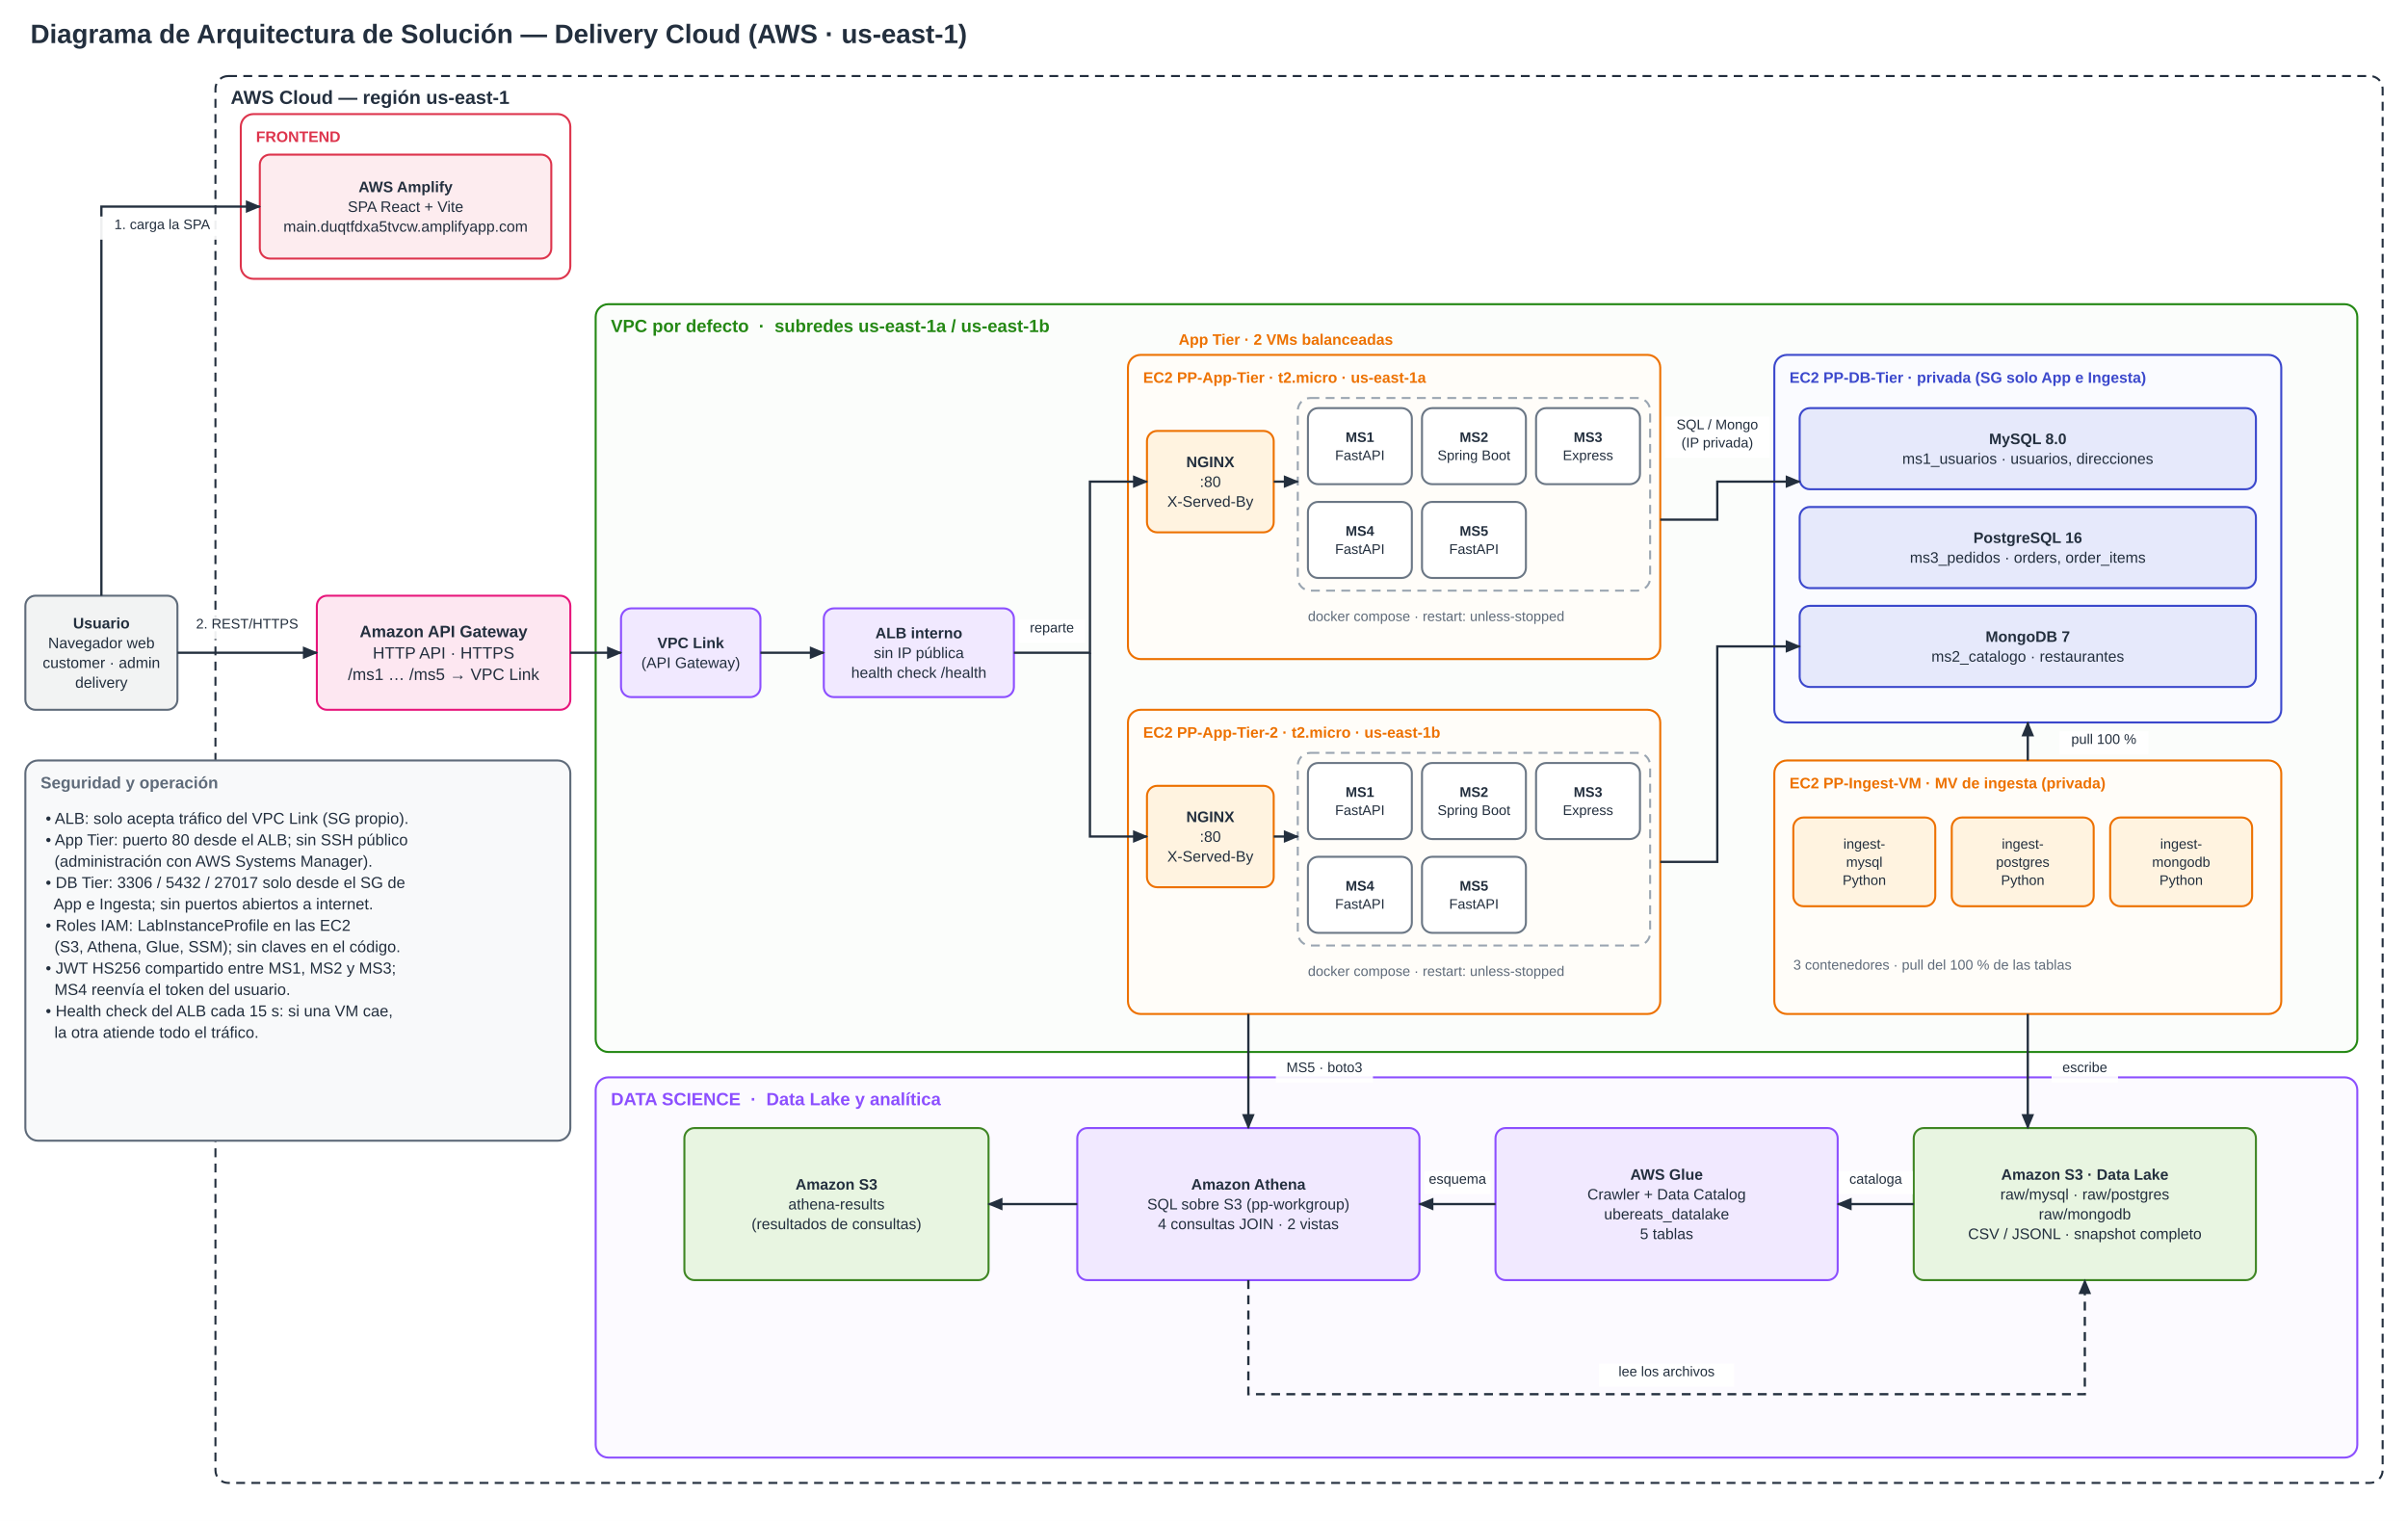
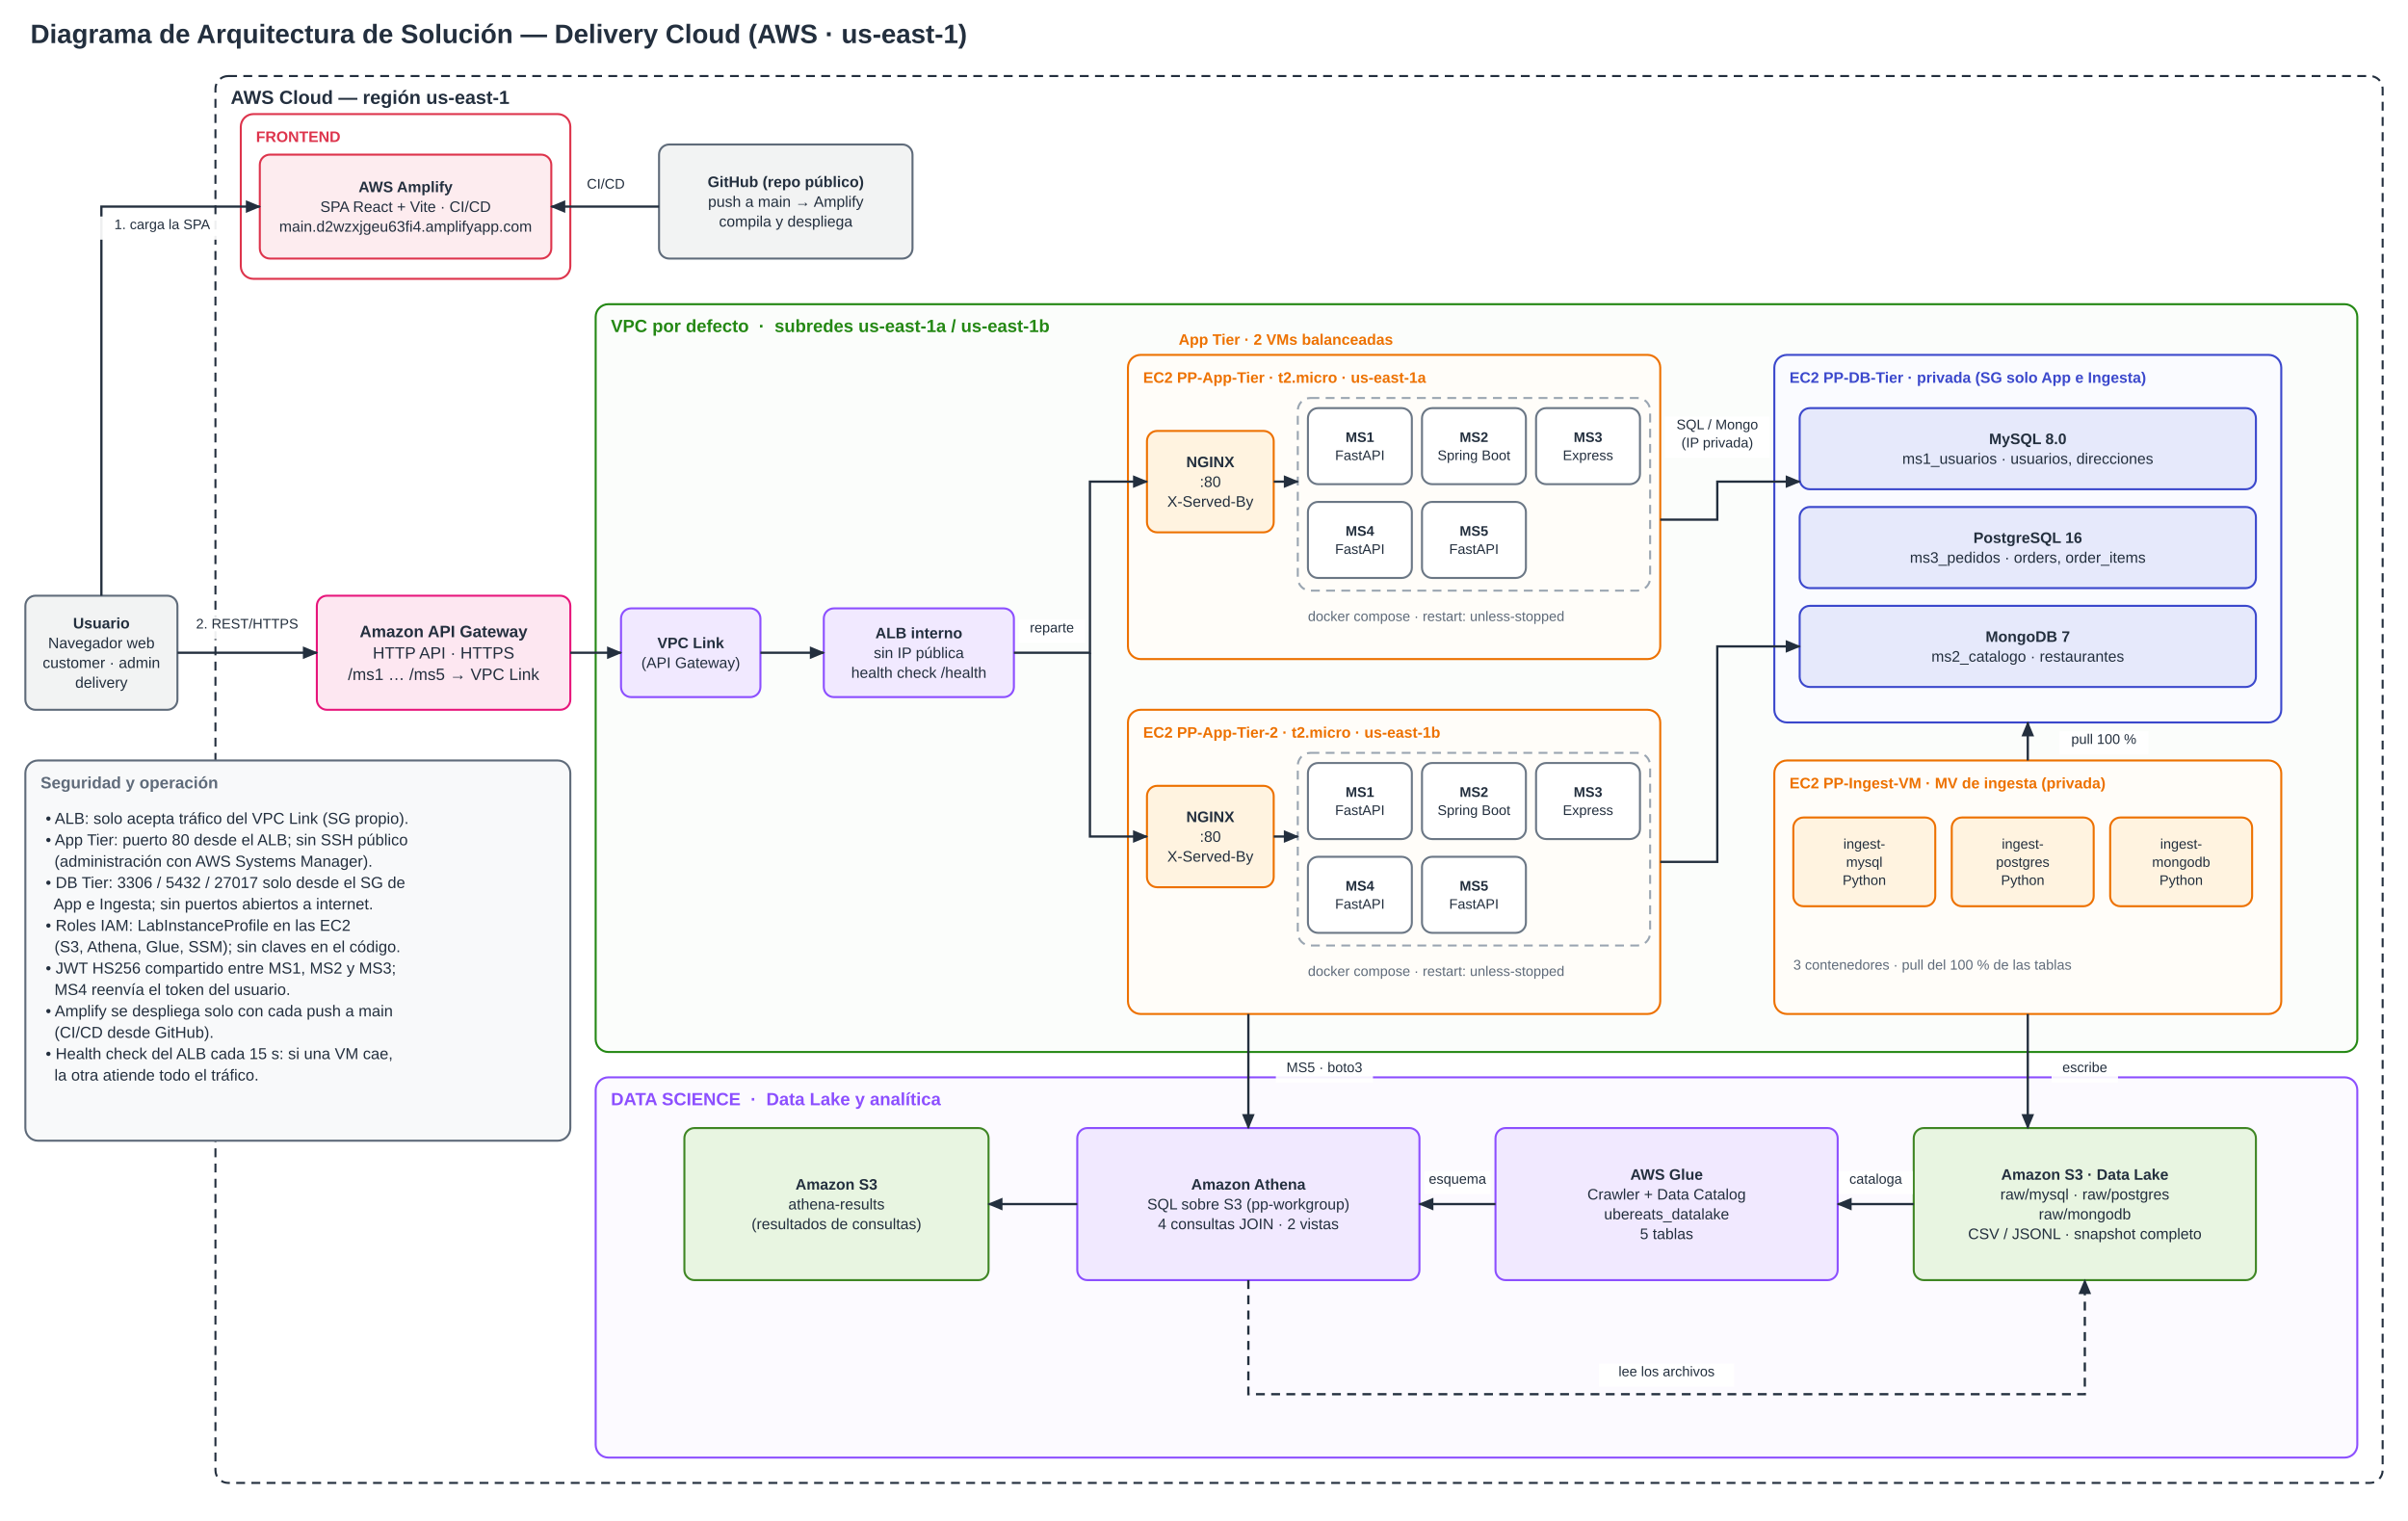
<svg xmlns="http://www.w3.org/2000/svg" width="1900" height="1200" viewBox="0 0 1900 1200">
  <defs>
    <marker id="fl" markerWidth="12" markerHeight="10" refX="11" refY="5" orient="auto" markerUnits="userSpaceOnUse">
      <path d="M0,0 L12,5 L0,10 z" fill="context-stroke" />
    </marker>
  </defs>
  <rect width="1900" height="1200" fill="#FFFFFF" />
  <text x="24.0" y="34.0" font-family="Liberation Sans, Arial, Helvetica, sans-serif" font-size="21" font-weight="700" fill="#232F3E" text-anchor="start" xml:space="preserve">Diagrama de Arquitectura de Solución — Delivery Cloud (AWS · us-east-1)</text>
  <rect x="20" y="470" width="120" height="90" rx="8" fill="#F2F3F3" stroke="#5F6B7A" stroke-width="1.6" />
  <text x="80.0" y="495.8" font-family="Liberation Sans, Arial, Helvetica, sans-serif" font-size="12" font-weight="700" fill="#232F3E" text-anchor="middle" xml:space="preserve">Usuario</text>
  <text x="80.0" y="511.4" font-family="Liberation Sans, Arial, Helvetica, sans-serif" font-size="12" font-weight="400" fill="#232F3E" text-anchor="middle" xml:space="preserve">Navegador web</text>
  <text x="80.0" y="527.0" font-family="Liberation Sans, Arial, Helvetica, sans-serif" font-size="12" font-weight="400" fill="#232F3E" text-anchor="middle" xml:space="preserve">customer · admin</text>
  <text x="80.0" y="542.6" font-family="Liberation Sans, Arial, Helvetica, sans-serif" font-size="12" font-weight="400" fill="#232F3E" text-anchor="middle" xml:space="preserve">delivery</text>
  <rect x="170" y="60" width="1710" height="1110" rx="10" fill="none" stroke="#232F3E" stroke-width="1.6" stroke-dasharray="7 5" />
  <text x="182.0" y="82.0" font-family="Liberation Sans, Arial, Helvetica, sans-serif" font-size="15" font-weight="700" fill="#232F3E" text-anchor="start" xml:space="preserve">AWS Cloud — región us-east-1</text>
  <rect x="190" y="90" width="260" height="130" rx="10" fill="#FFFFFF" stroke="#DD344C" stroke-width="1.6" />
  <text x="202.0" y="112.0" font-family="Liberation Sans, Arial, Helvetica, sans-serif" font-size="12" font-weight="700" fill="#DD344C" text-anchor="start" xml:space="preserve">FRONTEND</text>
  <rect x="205" y="122" width="230" height="82" rx="8" fill="#FDECEF" stroke="#DD344C" stroke-width="1.6" />
  <text x="320.0" y="151.6" font-family="Liberation Sans, Arial, Helvetica, sans-serif" font-size="12" font-weight="700" fill="#232F3E" text-anchor="middle" xml:space="preserve">AWS Amplify</text>
-   <text x="320.0" y="167.2" font-family="Liberation Sans, Arial, Helvetica, sans-serif" font-size="12" font-weight="400" fill="#232F3E" text-anchor="middle" xml:space="preserve">SPA React + Vite</text>
-   <text x="320.0" y="182.8" font-family="Liberation Sans, Arial, Helvetica, sans-serif" font-size="12" font-weight="400" fill="#232F3E" text-anchor="middle" xml:space="preserve">main.duqtfdxa5tvcw.amplifyapp.com</text>
+   <text x="320.0" y="167.2" font-family="Liberation Sans, Arial, Helvetica, sans-serif" font-size="12" font-weight="400" fill="#232F3E" text-anchor="middle" xml:space="preserve">SPA React + Vite · CI/CD</text>
+   <text x="320.0" y="182.8" font-family="Liberation Sans, Arial, Helvetica, sans-serif" font-size="12" font-weight="400" fill="#232F3E" text-anchor="middle" xml:space="preserve">main.d2wzxjgeu63fi4.amplifyapp.com</text>
  <rect x="250" y="470" width="200" height="90" rx="8" fill="#FDE7F1" stroke="#E7157B" stroke-width="1.6" />
  <text x="350.0" y="502.7" font-family="Liberation Sans, Arial, Helvetica, sans-serif" font-size="13" font-weight="700" fill="#232F3E" text-anchor="middle" xml:space="preserve">Amazon API Gateway</text>
  <text x="350.0" y="519.6" font-family="Liberation Sans, Arial, Helvetica, sans-serif" font-size="13" font-weight="400" fill="#232F3E" text-anchor="middle" xml:space="preserve">HTTP API · HTTPS</text>
  <text x="350.0" y="536.5" font-family="Liberation Sans, Arial, Helvetica, sans-serif" font-size="13" font-weight="400" fill="#232F3E" text-anchor="middle" xml:space="preserve">/ms1 … /ms5 → VPC Link</text>
  <path d="M80.0,470.0 L80.0,163.0 L205.0,163.0" fill="none" stroke="#232F3E" stroke-width="1.8" marker-end="url(#fl)" />
  <rect x="77.6" y="170.8" width="100.8" height="18.3" fill="#FFFFFF" fill-opacity="0.92" />
  <text x="128.0" y="180.8" font-family="Liberation Sans, Arial, Helvetica, sans-serif" font-size="11" font-weight="400" fill="#232F3E" text-anchor="middle" xml:space="preserve">1. carga la SPA</text>
+   <rect x="520" y="114" width="200" height="90" rx="8" fill="#F2F3F3" stroke="#5F6B7A" stroke-width="1.6" />
+   <text x="620.0" y="147.6" font-family="Liberation Sans, Arial, Helvetica, sans-serif" font-size="12" font-weight="700" fill="#232F3E" text-anchor="middle" xml:space="preserve">GitHub (repo público)</text>
+   <text x="620.0" y="163.2" font-family="Liberation Sans, Arial, Helvetica, sans-serif" font-size="12" font-weight="400" fill="#232F3E" text-anchor="middle" xml:space="preserve">push a main → Amplify</text>
+   <text x="620.0" y="178.8" font-family="Liberation Sans, Arial, Helvetica, sans-serif" font-size="12" font-weight="400" fill="#232F3E" text-anchor="middle" xml:space="preserve">compila y despliega</text>
+   <path d="M520.0,163.0 L435.0,163.0" fill="none" stroke="#232F3E" stroke-width="1.8" marker-end="url(#fl)" />
+   <rect x="457.9" y="138.8" width="40.2" height="18.3" fill="#FFFFFF" fill-opacity="0.92" />
+   <text x="478.0" y="148.8" font-family="Liberation Sans, Arial, Helvetica, sans-serif" font-size="11" font-weight="400" fill="#232F3E" text-anchor="middle" xml:space="preserve">CI/CD</text>
  <path d="M140.0,515.0 L250.0,515.0" fill="none" stroke="#232F3E" stroke-width="1.8" marker-end="url(#fl)" />
  <rect x="150.7" y="485.9" width="88.7" height="18.3" fill="#FFFFFF" fill-opacity="0.92" />
  <text x="195.0" y="495.9" font-family="Liberation Sans, Arial, Helvetica, sans-serif" font-size="11" font-weight="400" fill="#232F3E" text-anchor="middle" xml:space="preserve">2. REST/HTTPS</text>
  <rect x="470" y="240" width="1390" height="590" rx="10" fill="#FBFDFB" stroke="#248814" stroke-width="1.6" />
  <text x="482.0" y="262.0" font-family="Liberation Sans, Arial, Helvetica, sans-serif" font-size="14" font-weight="700" fill="#248814" text-anchor="start" xml:space="preserve">VPC por defecto  ·  subredes us-east-1a / us-east-1b</text>
  <rect x="490" y="480" width="110" height="70" rx="8" fill="#F1E9FF" stroke="#8C4FFF" stroke-width="1.6" />
  <text x="545.0" y="511.4" font-family="Liberation Sans, Arial, Helvetica, sans-serif" font-size="12" font-weight="700" fill="#232F3E" text-anchor="middle" xml:space="preserve">VPC Link</text>
  <text x="545.0" y="527.0" font-family="Liberation Sans, Arial, Helvetica, sans-serif" font-size="12" font-weight="400" fill="#232F3E" text-anchor="middle" xml:space="preserve">(API Gateway)</text>
  <rect x="650" y="480" width="150" height="70" rx="8" fill="#F1E9FF" stroke="#8C4FFF" stroke-width="1.6" />
  <text x="725.0" y="503.6" font-family="Liberation Sans, Arial, Helvetica, sans-serif" font-size="12" font-weight="700" fill="#232F3E" text-anchor="middle" xml:space="preserve">ALB interno</text>
  <text x="725.0" y="519.2" font-family="Liberation Sans, Arial, Helvetica, sans-serif" font-size="12" font-weight="400" fill="#232F3E" text-anchor="middle" xml:space="preserve">sin IP pública</text>
  <text x="725.0" y="534.8" font-family="Liberation Sans, Arial, Helvetica, sans-serif" font-size="12" font-weight="400" fill="#232F3E" text-anchor="middle" xml:space="preserve">health check /health</text>
  <path d="M450.0,515.0 L490.0,515.0" fill="none" stroke="#232F3E" stroke-width="1.8" marker-end="url(#fl)" />
  <path d="M600.0,515.0 L650.0,515.0" fill="none" stroke="#232F3E" stroke-width="1.8" marker-end="url(#fl)" />
  <text x="930.0" y="272.0" font-family="Liberation Sans, Arial, Helvetica, sans-serif" font-size="12" font-weight="700" fill="#ED7100" text-anchor="start" xml:space="preserve">App Tier · 2 VMs balanceadas</text>
  <rect x="890" y="280" width="420" height="240" rx="10" fill="#FFFDF9" stroke="#ED7100" stroke-width="1.6" />
  <text x="902.0" y="302.0" font-family="Liberation Sans, Arial, Helvetica, sans-serif" font-size="12" font-weight="700" fill="#ED7100" text-anchor="start" xml:space="preserve">EC2 PP-App-Tier · t2.micro · us-east-1a</text>
  <rect x="905" y="340" width="100" height="80" rx="8" fill="#FFF3E0" stroke="#ED7100" stroke-width="1.6" />
  <text x="955.0" y="368.6" font-family="Liberation Sans, Arial, Helvetica, sans-serif" font-size="12" font-weight="700" fill="#232F3E" text-anchor="middle" xml:space="preserve">NGINX</text>
  <text x="955.0" y="384.2" font-family="Liberation Sans, Arial, Helvetica, sans-serif" font-size="12" font-weight="400" fill="#232F3E" text-anchor="middle" xml:space="preserve">:80</text>
  <text x="955.0" y="399.8" font-family="Liberation Sans, Arial, Helvetica, sans-serif" font-size="12" font-weight="400" fill="#232F3E" text-anchor="middle" xml:space="preserve">X-Served-By</text>
  <rect x="1024" y="314" width="278" height="152" rx="10" fill="none" stroke="#9AA5B1" stroke-width="1.6" stroke-dasharray="7 5" />
  <text x="1036.0" y="336.0" font-family="Liberation Sans, Arial, Helvetica, sans-serif" font-size="14" font-weight="700" fill="#9AA5B1" text-anchor="start" xml:space="preserve" />
  <rect x="1032" y="322" width="82" height="60" rx="8" fill="#FFFFFF" stroke="#6B7785" stroke-width="1.6" />
  <text x="1073.0" y="348.7" font-family="Liberation Sans, Arial, Helvetica, sans-serif" font-size="11" font-weight="700" fill="#232F3E" text-anchor="middle" xml:space="preserve">MS1</text>
  <text x="1073.0" y="363.0" font-family="Liberation Sans, Arial, Helvetica, sans-serif" font-size="11" font-weight="400" fill="#232F3E" text-anchor="middle" xml:space="preserve">FastAPI</text>
  <rect x="1122" y="322" width="82" height="60" rx="8" fill="#FFFFFF" stroke="#6B7785" stroke-width="1.6" />
  <text x="1163.0" y="348.7" font-family="Liberation Sans, Arial, Helvetica, sans-serif" font-size="11" font-weight="700" fill="#232F3E" text-anchor="middle" xml:space="preserve">MS2</text>
  <text x="1163.0" y="363.0" font-family="Liberation Sans, Arial, Helvetica, sans-serif" font-size="11" font-weight="400" fill="#232F3E" text-anchor="middle" xml:space="preserve">Spring Boot</text>
  <rect x="1212" y="322" width="82" height="60" rx="8" fill="#FFFFFF" stroke="#6B7785" stroke-width="1.6" />
  <text x="1253.0" y="348.7" font-family="Liberation Sans, Arial, Helvetica, sans-serif" font-size="11" font-weight="700" fill="#232F3E" text-anchor="middle" xml:space="preserve">MS3</text>
  <text x="1253.0" y="363.0" font-family="Liberation Sans, Arial, Helvetica, sans-serif" font-size="11" font-weight="400" fill="#232F3E" text-anchor="middle" xml:space="preserve">Express</text>
  <rect x="1032" y="396" width="82" height="60" rx="8" fill="#FFFFFF" stroke="#6B7785" stroke-width="1.6" />
  <text x="1073.0" y="422.7" font-family="Liberation Sans, Arial, Helvetica, sans-serif" font-size="11" font-weight="700" fill="#232F3E" text-anchor="middle" xml:space="preserve">MS4</text>
  <text x="1073.0" y="437.0" font-family="Liberation Sans, Arial, Helvetica, sans-serif" font-size="11" font-weight="400" fill="#232F3E" text-anchor="middle" xml:space="preserve">FastAPI</text>
  <rect x="1122" y="396" width="82" height="60" rx="8" fill="#FFFFFF" stroke="#6B7785" stroke-width="1.6" />
  <text x="1163.0" y="422.7" font-family="Liberation Sans, Arial, Helvetica, sans-serif" font-size="11" font-weight="700" fill="#232F3E" text-anchor="middle" xml:space="preserve">MS5</text>
  <text x="1163.0" y="437.0" font-family="Liberation Sans, Arial, Helvetica, sans-serif" font-size="11" font-weight="400" fill="#232F3E" text-anchor="middle" xml:space="preserve">FastAPI</text>
  <path d="M1005.0,380.0 L1024.0,380.0" fill="none" stroke="#232F3E" stroke-width="1.8" marker-end="url(#fl)" />
  <text x="1032.0" y="490.0" font-family="Liberation Sans, Arial, Helvetica, sans-serif" font-size="11" font-weight="400" fill="#5F6B7A" text-anchor="start" xml:space="preserve">docker compose · restart: unless-stopped</text>
  <rect x="890" y="560" width="420" height="240" rx="10" fill="#FFFDF9" stroke="#ED7100" stroke-width="1.6" />
  <text x="902.0" y="582.0" font-family="Liberation Sans, Arial, Helvetica, sans-serif" font-size="12" font-weight="700" fill="#ED7100" text-anchor="start" xml:space="preserve">EC2 PP-App-Tier-2 · t2.micro · us-east-1b</text>
  <rect x="905" y="620" width="100" height="80" rx="8" fill="#FFF3E0" stroke="#ED7100" stroke-width="1.6" />
  <text x="955.0" y="648.6" font-family="Liberation Sans, Arial, Helvetica, sans-serif" font-size="12" font-weight="700" fill="#232F3E" text-anchor="middle" xml:space="preserve">NGINX</text>
  <text x="955.0" y="664.2" font-family="Liberation Sans, Arial, Helvetica, sans-serif" font-size="12" font-weight="400" fill="#232F3E" text-anchor="middle" xml:space="preserve">:80</text>
  <text x="955.0" y="679.8" font-family="Liberation Sans, Arial, Helvetica, sans-serif" font-size="12" font-weight="400" fill="#232F3E" text-anchor="middle" xml:space="preserve">X-Served-By</text>
  <rect x="1024" y="594" width="278" height="152" rx="10" fill="none" stroke="#9AA5B1" stroke-width="1.6" stroke-dasharray="7 5" />
  <text x="1036.0" y="616.0" font-family="Liberation Sans, Arial, Helvetica, sans-serif" font-size="14" font-weight="700" fill="#9AA5B1" text-anchor="start" xml:space="preserve" />
  <rect x="1032" y="602" width="82" height="60" rx="8" fill="#FFFFFF" stroke="#6B7785" stroke-width="1.6" />
  <text x="1073.0" y="628.7" font-family="Liberation Sans, Arial, Helvetica, sans-serif" font-size="11" font-weight="700" fill="#232F3E" text-anchor="middle" xml:space="preserve">MS1</text>
  <text x="1073.0" y="643.0" font-family="Liberation Sans, Arial, Helvetica, sans-serif" font-size="11" font-weight="400" fill="#232F3E" text-anchor="middle" xml:space="preserve">FastAPI</text>
  <rect x="1122" y="602" width="82" height="60" rx="8" fill="#FFFFFF" stroke="#6B7785" stroke-width="1.6" />
  <text x="1163.0" y="628.7" font-family="Liberation Sans, Arial, Helvetica, sans-serif" font-size="11" font-weight="700" fill="#232F3E" text-anchor="middle" xml:space="preserve">MS2</text>
  <text x="1163.0" y="643.0" font-family="Liberation Sans, Arial, Helvetica, sans-serif" font-size="11" font-weight="400" fill="#232F3E" text-anchor="middle" xml:space="preserve">Spring Boot</text>
  <rect x="1212" y="602" width="82" height="60" rx="8" fill="#FFFFFF" stroke="#6B7785" stroke-width="1.6" />
  <text x="1253.0" y="628.7" font-family="Liberation Sans, Arial, Helvetica, sans-serif" font-size="11" font-weight="700" fill="#232F3E" text-anchor="middle" xml:space="preserve">MS3</text>
  <text x="1253.0" y="643.0" font-family="Liberation Sans, Arial, Helvetica, sans-serif" font-size="11" font-weight="400" fill="#232F3E" text-anchor="middle" xml:space="preserve">Express</text>
  <rect x="1032" y="676" width="82" height="60" rx="8" fill="#FFFFFF" stroke="#6B7785" stroke-width="1.6" />
  <text x="1073.0" y="702.7" font-family="Liberation Sans, Arial, Helvetica, sans-serif" font-size="11" font-weight="700" fill="#232F3E" text-anchor="middle" xml:space="preserve">MS4</text>
  <text x="1073.0" y="717.0" font-family="Liberation Sans, Arial, Helvetica, sans-serif" font-size="11" font-weight="400" fill="#232F3E" text-anchor="middle" xml:space="preserve">FastAPI</text>
  <rect x="1122" y="676" width="82" height="60" rx="8" fill="#FFFFFF" stroke="#6B7785" stroke-width="1.6" />
  <text x="1163.0" y="702.7" font-family="Liberation Sans, Arial, Helvetica, sans-serif" font-size="11" font-weight="700" fill="#232F3E" text-anchor="middle" xml:space="preserve">MS5</text>
  <text x="1163.0" y="717.0" font-family="Liberation Sans, Arial, Helvetica, sans-serif" font-size="11" font-weight="400" fill="#232F3E" text-anchor="middle" xml:space="preserve">FastAPI</text>
  <path d="M1005.0,660.0 L1024.0,660.0" fill="none" stroke="#232F3E" stroke-width="1.8" marker-end="url(#fl)" />
  <text x="1032.0" y="770.0" font-family="Liberation Sans, Arial, Helvetica, sans-serif" font-size="11" font-weight="400" fill="#5F6B7A" text-anchor="start" xml:space="preserve">docker compose · restart: unless-stopped</text>
  <path d="M800.0,515.0 L860.0,515.0 L860.0,380.0 L905.0,380.0" fill="none" stroke="#232F3E" stroke-width="1.8" marker-end="url(#fl)" />
  <path d="M860.0,515.0 L860.0,660.0 L905.0,660.0" fill="none" stroke="#232F3E" stroke-width="1.8" marker-end="url(#fl)" />
  <rect x="803.8" y="488.9" width="52.4" height="18.3" fill="#FFFFFF" fill-opacity="0.92" />
  <text x="830.0" y="498.9" font-family="Liberation Sans, Arial, Helvetica, sans-serif" font-size="11" font-weight="400" fill="#232F3E" text-anchor="middle" xml:space="preserve">reparte</text>
  <rect x="1400" y="280" width="400" height="290" rx="10" fill="#FAFBFF" stroke="#3B48CC" stroke-width="1.6" />
  <text x="1412.0" y="302.0" font-family="Liberation Sans, Arial, Helvetica, sans-serif" font-size="12" font-weight="700" fill="#3B48CC" text-anchor="start" xml:space="preserve">EC2 PP-DB-Tier · privada (SG solo App e Ingesta)</text>
  <rect x="1420" y="322" width="360" height="64" rx="8" fill="#E6E9FB" stroke="#3B48CC" stroke-width="1.6" />
  <text x="1600.0" y="350.4" font-family="Liberation Sans, Arial, Helvetica, sans-serif" font-size="12" font-weight="700" fill="#232F3E" text-anchor="middle" xml:space="preserve">MySQL 8.0</text>
  <text x="1600.0" y="366.0" font-family="Liberation Sans, Arial, Helvetica, sans-serif" font-size="12" font-weight="400" fill="#232F3E" text-anchor="middle" xml:space="preserve">ms1_usuarios · usuarios, direcciones</text>
  <rect x="1420" y="400" width="360" height="64" rx="8" fill="#E6E9FB" stroke="#3B48CC" stroke-width="1.6" />
  <text x="1600.0" y="428.4" font-family="Liberation Sans, Arial, Helvetica, sans-serif" font-size="12" font-weight="700" fill="#232F3E" text-anchor="middle" xml:space="preserve">PostgreSQL 16</text>
  <text x="1600.0" y="444.0" font-family="Liberation Sans, Arial, Helvetica, sans-serif" font-size="12" font-weight="400" fill="#232F3E" text-anchor="middle" xml:space="preserve">ms3_pedidos · orders, order_items</text>
  <rect x="1420" y="478" width="360" height="64" rx="8" fill="#E6E9FB" stroke="#3B48CC" stroke-width="1.6" />
  <text x="1600.0" y="506.4" font-family="Liberation Sans, Arial, Helvetica, sans-serif" font-size="12" font-weight="700" fill="#232F3E" text-anchor="middle" xml:space="preserve">MongoDB 7</text>
  <text x="1600.0" y="522.0" font-family="Liberation Sans, Arial, Helvetica, sans-serif" font-size="12" font-weight="400" fill="#232F3E" text-anchor="middle" xml:space="preserve">ms2_catalogo · restaurantes</text>
  <path d="M1310.0,410.0 L1355.0,410.0 L1355.0,380.0 L1420.0,380.0" fill="none" stroke="#232F3E" stroke-width="1.8" marker-end="url(#fl)" />
  <rect x="1313.7" y="328.7" width="82.6" height="32.6" fill="#FFFFFF" fill-opacity="0.92" />
  <text x="1355.0" y="338.7" font-family="Liberation Sans, Arial, Helvetica, sans-serif" font-size="11" font-weight="400" fill="#232F3E" text-anchor="middle" xml:space="preserve">SQL / Mongo</text>
  <text x="1355.0" y="353.0" font-family="Liberation Sans, Arial, Helvetica, sans-serif" font-size="11" font-weight="400" fill="#232F3E" text-anchor="middle" xml:space="preserve">(IP privada)</text>
  <path d="M1310.0,680.0 L1355.0,680.0 L1355.0,510.0 L1420.0,510.0" fill="none" stroke="#232F3E" stroke-width="1.8" marker-end="url(#fl)" />
  <rect x="1400" y="600" width="400" height="200" rx="10" fill="#FFFDF9" stroke="#ED7100" stroke-width="1.6" />
  <text x="1412.0" y="622.0" font-family="Liberation Sans, Arial, Helvetica, sans-serif" font-size="12" font-weight="700" fill="#ED7100" text-anchor="start" xml:space="preserve">EC2 PP-Ingest-VM · MV de ingesta (privada)</text>
  <rect x="1415" y="645" width="112" height="70" rx="8" fill="#FFF3E0" stroke="#ED7100" stroke-width="1.6" />
  <text x="1471.0" y="669.6" font-family="Liberation Sans, Arial, Helvetica, sans-serif" font-size="11" font-weight="400" fill="#232F3E" text-anchor="middle" xml:space="preserve">ingest-</text>
  <text x="1471.0" y="683.9" font-family="Liberation Sans, Arial, Helvetica, sans-serif" font-size="11" font-weight="400" fill="#232F3E" text-anchor="middle" xml:space="preserve">mysql</text>
  <text x="1471.0" y="698.2" font-family="Liberation Sans, Arial, Helvetica, sans-serif" font-size="11" font-weight="400" fill="#232F3E" text-anchor="middle" xml:space="preserve">Python</text>
  <rect x="1540" y="645" width="112" height="70" rx="8" fill="#FFF3E0" stroke="#ED7100" stroke-width="1.6" />
  <text x="1596.0" y="669.6" font-family="Liberation Sans, Arial, Helvetica, sans-serif" font-size="11" font-weight="400" fill="#232F3E" text-anchor="middle" xml:space="preserve">ingest-</text>
  <text x="1596.0" y="683.9" font-family="Liberation Sans, Arial, Helvetica, sans-serif" font-size="11" font-weight="400" fill="#232F3E" text-anchor="middle" xml:space="preserve">postgres</text>
  <text x="1596.0" y="698.2" font-family="Liberation Sans, Arial, Helvetica, sans-serif" font-size="11" font-weight="400" fill="#232F3E" text-anchor="middle" xml:space="preserve">Python</text>
  <rect x="1665" y="645" width="112" height="70" rx="8" fill="#FFF3E0" stroke="#ED7100" stroke-width="1.6" />
  <text x="1721.0" y="669.6" font-family="Liberation Sans, Arial, Helvetica, sans-serif" font-size="11" font-weight="400" fill="#232F3E" text-anchor="middle" xml:space="preserve">ingest-</text>
  <text x="1721.0" y="683.9" font-family="Liberation Sans, Arial, Helvetica, sans-serif" font-size="11" font-weight="400" fill="#232F3E" text-anchor="middle" xml:space="preserve">mongodb</text>
  <text x="1721.0" y="698.2" font-family="Liberation Sans, Arial, Helvetica, sans-serif" font-size="11" font-weight="400" fill="#232F3E" text-anchor="middle" xml:space="preserve">Python</text>
  <text x="1415.0" y="765.0" font-family="Liberation Sans, Arial, Helvetica, sans-serif" font-size="11" font-weight="400" fill="#5F6B7A" text-anchor="start" xml:space="preserve">3 contenedores · pull del 100 % de las tablas</text>
  <path d="M1600.0,600.0 L1600.0,570.0" fill="none" stroke="#232F3E" stroke-width="1.8" marker-end="url(#fl)" />
  <rect x="1624.8" y="576.9" width="70.5" height="18.3" fill="#FFFFFF" fill-opacity="0.92" />
  <text x="1660.0" y="586.9" font-family="Liberation Sans, Arial, Helvetica, sans-serif" font-size="11" font-weight="400" fill="#232F3E" text-anchor="middle" xml:space="preserve">pull 100 %</text>
  <rect x="470" y="850" width="1390" height="300" rx="10" fill="#FCFAFF" stroke="#8C4FFF" stroke-width="1.6" />
  <text x="482.0" y="872.0" font-family="Liberation Sans, Arial, Helvetica, sans-serif" font-size="14" font-weight="700" fill="#8C4FFF" text-anchor="start" xml:space="preserve">DATA SCIENCE  ·  Data Lake y analítica</text>
  <rect x="1510" y="890" width="270" height="120" rx="8" fill="#E8F5E1" stroke="#3F8624" stroke-width="1.6" />
  <text x="1645.0" y="930.8" font-family="Liberation Sans, Arial, Helvetica, sans-serif" font-size="12" font-weight="700" fill="#232F3E" text-anchor="middle" xml:space="preserve">Amazon S3 · Data Lake</text>
  <text x="1645.0" y="946.4" font-family="Liberation Sans, Arial, Helvetica, sans-serif" font-size="12" font-weight="400" fill="#232F3E" text-anchor="middle" xml:space="preserve">raw/mysql · raw/postgres</text>
  <text x="1645.0" y="962.0" font-family="Liberation Sans, Arial, Helvetica, sans-serif" font-size="12" font-weight="400" fill="#232F3E" text-anchor="middle" xml:space="preserve">raw/mongodb</text>
  <text x="1645.0" y="977.6" font-family="Liberation Sans, Arial, Helvetica, sans-serif" font-size="12" font-weight="400" fill="#232F3E" text-anchor="middle" xml:space="preserve">CSV / JSONL · snapshot completo</text>
  <rect x="1180" y="890" width="270" height="120" rx="8" fill="#F1E9FF" stroke="#8C4FFF" stroke-width="1.6" />
  <text x="1315.0" y="930.8" font-family="Liberation Sans, Arial, Helvetica, sans-serif" font-size="12" font-weight="700" fill="#232F3E" text-anchor="middle" xml:space="preserve">AWS Glue</text>
  <text x="1315.0" y="946.4" font-family="Liberation Sans, Arial, Helvetica, sans-serif" font-size="12" font-weight="400" fill="#232F3E" text-anchor="middle" xml:space="preserve">Crawler + Data Catalog</text>
  <text x="1315.0" y="962.0" font-family="Liberation Sans, Arial, Helvetica, sans-serif" font-size="12" font-weight="400" fill="#232F3E" text-anchor="middle" xml:space="preserve">ubereats_datalake</text>
  <text x="1315.0" y="977.6" font-family="Liberation Sans, Arial, Helvetica, sans-serif" font-size="12" font-weight="400" fill="#232F3E" text-anchor="middle" xml:space="preserve">5 tablas</text>
  <rect x="850" y="890" width="270" height="120" rx="8" fill="#F1E9FF" stroke="#8C4FFF" stroke-width="1.6" />
  <text x="985.0" y="938.6" font-family="Liberation Sans, Arial, Helvetica, sans-serif" font-size="12" font-weight="700" fill="#232F3E" text-anchor="middle" xml:space="preserve">Amazon Athena</text>
  <text x="985.0" y="954.2" font-family="Liberation Sans, Arial, Helvetica, sans-serif" font-size="12" font-weight="400" fill="#232F3E" text-anchor="middle" xml:space="preserve">SQL sobre S3 (pp-workgroup)</text>
  <text x="985.0" y="969.8" font-family="Liberation Sans, Arial, Helvetica, sans-serif" font-size="12" font-weight="400" fill="#232F3E" text-anchor="middle" xml:space="preserve">4 consultas JOIN · 2 vistas</text>
  <rect x="540" y="890" width="240" height="120" rx="8" fill="#E8F5E1" stroke="#3F8624" stroke-width="1.6" />
  <text x="660.0" y="938.6" font-family="Liberation Sans, Arial, Helvetica, sans-serif" font-size="12" font-weight="700" fill="#232F3E" text-anchor="middle" xml:space="preserve">Amazon S3</text>
  <text x="660.0" y="954.2" font-family="Liberation Sans, Arial, Helvetica, sans-serif" font-size="12" font-weight="400" fill="#232F3E" text-anchor="middle" xml:space="preserve">athena-results</text>
  <text x="660.0" y="969.8" font-family="Liberation Sans, Arial, Helvetica, sans-serif" font-size="12" font-weight="400" fill="#232F3E" text-anchor="middle" xml:space="preserve">(resultados de consultas)</text>
  <path d="M1600.0,800.0 L1600.0,890.0" fill="none" stroke="#232F3E" stroke-width="1.8" marker-end="url(#fl)" />
  <rect x="1618.8" y="835.9" width="52.4" height="18.3" fill="#FFFFFF" fill-opacity="0.92" />
  <text x="1645.0" y="845.9" font-family="Liberation Sans, Arial, Helvetica, sans-serif" font-size="11" font-weight="400" fill="#232F3E" text-anchor="middle" xml:space="preserve">escribe</text>
  <path d="M1510.0,950.0 L1450.0,950.0" fill="none" stroke="#232F3E" stroke-width="1.8" marker-end="url(#fl)" />
  <rect x="1450.8" y="923.9" width="58.4" height="18.3" fill="#FFFFFF" fill-opacity="0.92" />
  <text x="1480.0" y="933.9" font-family="Liberation Sans, Arial, Helvetica, sans-serif" font-size="11" font-weight="400" fill="#232F3E" text-anchor="middle" xml:space="preserve">cataloga</text>
  <path d="M1180.0,950.0 L1120.0,950.0" fill="none" stroke="#232F3E" stroke-width="1.8" marker-end="url(#fl)" />
  <rect x="1123.8" y="923.9" width="52.4" height="18.3" fill="#FFFFFF" fill-opacity="0.92" />
  <text x="1150.0" y="933.9" font-family="Liberation Sans, Arial, Helvetica, sans-serif" font-size="11" font-weight="400" fill="#232F3E" text-anchor="middle" xml:space="preserve">esquema</text>
  <path d="M850.0,950.0 L780.0,950.0" fill="none" stroke="#232F3E" stroke-width="1.8" marker-end="url(#fl)" />
  <path d="M985.0,1010.0 L985.0,1100.0 L1645.0,1100.0 L1645.0,1010.0" fill="none" stroke="#232F3E" stroke-width="1.8" stroke-dasharray="7 5" marker-end="url(#fl)" />
  <rect x="1261.6" y="1075.8" width="106.8" height="18.3" fill="#FFFFFF" fill-opacity="0.92" />
  <text x="1315.0" y="1085.8" font-family="Liberation Sans, Arial, Helvetica, sans-serif" font-size="11" font-weight="400" fill="#232F3E" text-anchor="middle" xml:space="preserve">lee los archivos</text>
  <path d="M985.0,800.0 L985.0,890.0" fill="none" stroke="#232F3E" stroke-width="1.8" marker-end="url(#fl)" />
  <rect x="1006.7" y="835.9" width="76.6" height="18.3" fill="#FFFFFF" fill-opacity="0.92" />
  <text x="1045.0" y="845.9" font-family="Liberation Sans, Arial, Helvetica, sans-serif" font-size="11" font-weight="400" fill="#232F3E" text-anchor="middle" xml:space="preserve">MS5 · boto3</text>
  <rect x="20" y="600" width="430" height="300" rx="10" fill="#F8F9FA" stroke="#5F6B7A" stroke-width="1.6" />
  <text x="32.0" y="622.0" font-family="Liberation Sans, Arial, Helvetica, sans-serif" font-size="13" font-weight="700" fill="#5F6B7A" text-anchor="start" xml:space="preserve">Seguridad y operación</text>
  <text x="36.0" y="650.0" font-family="Liberation Sans, Arial, Helvetica, sans-serif" font-size="12.5" font-weight="400" fill="#232F3E" text-anchor="start" xml:space="preserve">• ALB: solo acepta tráfico del VPC Link (SG propio).</text>
  <text x="36.0" y="666.9" font-family="Liberation Sans, Arial, Helvetica, sans-serif" font-size="12.5" font-weight="400" fill="#232F3E" text-anchor="start" xml:space="preserve">• App Tier: puerto 80 desde el ALB; sin SSH público</text>
  <text x="36.0" y="683.8" font-family="Liberation Sans, Arial, Helvetica, sans-serif" font-size="12.5" font-weight="400" fill="#232F3E" text-anchor="start" xml:space="preserve">  (administración con AWS Systems Manager).</text>
  <text x="36.0" y="700.6" font-family="Liberation Sans, Arial, Helvetica, sans-serif" font-size="12.5" font-weight="400" fill="#232F3E" text-anchor="start" xml:space="preserve">• DB Tier: 3306 / 5432 / 27017 solo desde el SG de</text>
  <text x="36.0" y="717.5" font-family="Liberation Sans, Arial, Helvetica, sans-serif" font-size="12.5" font-weight="400" fill="#232F3E" text-anchor="start" xml:space="preserve">  App e Ingesta; sin puertos abiertos a internet.</text>
  <text x="36.0" y="734.4" font-family="Liberation Sans, Arial, Helvetica, sans-serif" font-size="12.5" font-weight="400" fill="#232F3E" text-anchor="start" xml:space="preserve">• Roles IAM: LabInstanceProfile en las EC2</text>
  <text x="36.0" y="751.2" font-family="Liberation Sans, Arial, Helvetica, sans-serif" font-size="12.5" font-weight="400" fill="#232F3E" text-anchor="start" xml:space="preserve">  (S3, Athena, Glue, SSM); sin claves en el código.</text>
  <text x="36.0" y="768.1" font-family="Liberation Sans, Arial, Helvetica, sans-serif" font-size="12.5" font-weight="400" fill="#232F3E" text-anchor="start" xml:space="preserve">• JWT HS256 compartido entre MS1, MS2 y MS3;</text>
  <text x="36.0" y="785.0" font-family="Liberation Sans, Arial, Helvetica, sans-serif" font-size="12.5" font-weight="400" fill="#232F3E" text-anchor="start" xml:space="preserve">  MS4 reenvía el token del usuario.</text>
-   <text x="36.0" y="801.9" font-family="Liberation Sans, Arial, Helvetica, sans-serif" font-size="12.5" font-weight="400" fill="#232F3E" text-anchor="start" xml:space="preserve">• Health check del ALB cada 15 s: si una VM cae,</text>
-   <text x="36.0" y="818.8" font-family="Liberation Sans, Arial, Helvetica, sans-serif" font-size="12.5" font-weight="400" fill="#232F3E" text-anchor="start" xml:space="preserve">  la otra atiende todo el tráfico.</text>
+   <text x="36.0" y="801.9" font-family="Liberation Sans, Arial, Helvetica, sans-serif" font-size="12.5" font-weight="400" fill="#232F3E" text-anchor="start" xml:space="preserve">• Amplify se despliega solo con cada push a main</text>
+   <text x="36.0" y="818.8" font-family="Liberation Sans, Arial, Helvetica, sans-serif" font-size="12.5" font-weight="400" fill="#232F3E" text-anchor="start" xml:space="preserve">  (CI/CD desde GitHub).</text>
+   <text x="36.0" y="835.6" font-family="Liberation Sans, Arial, Helvetica, sans-serif" font-size="12.5" font-weight="400" fill="#232F3E" text-anchor="start" xml:space="preserve">• Health check del ALB cada 15 s: si una VM cae,</text>
+   <text x="36.0" y="852.5" font-family="Liberation Sans, Arial, Helvetica, sans-serif" font-size="12.5" font-weight="400" fill="#232F3E" text-anchor="start" xml:space="preserve">  la otra atiende todo el tráfico.</text>
</svg>
